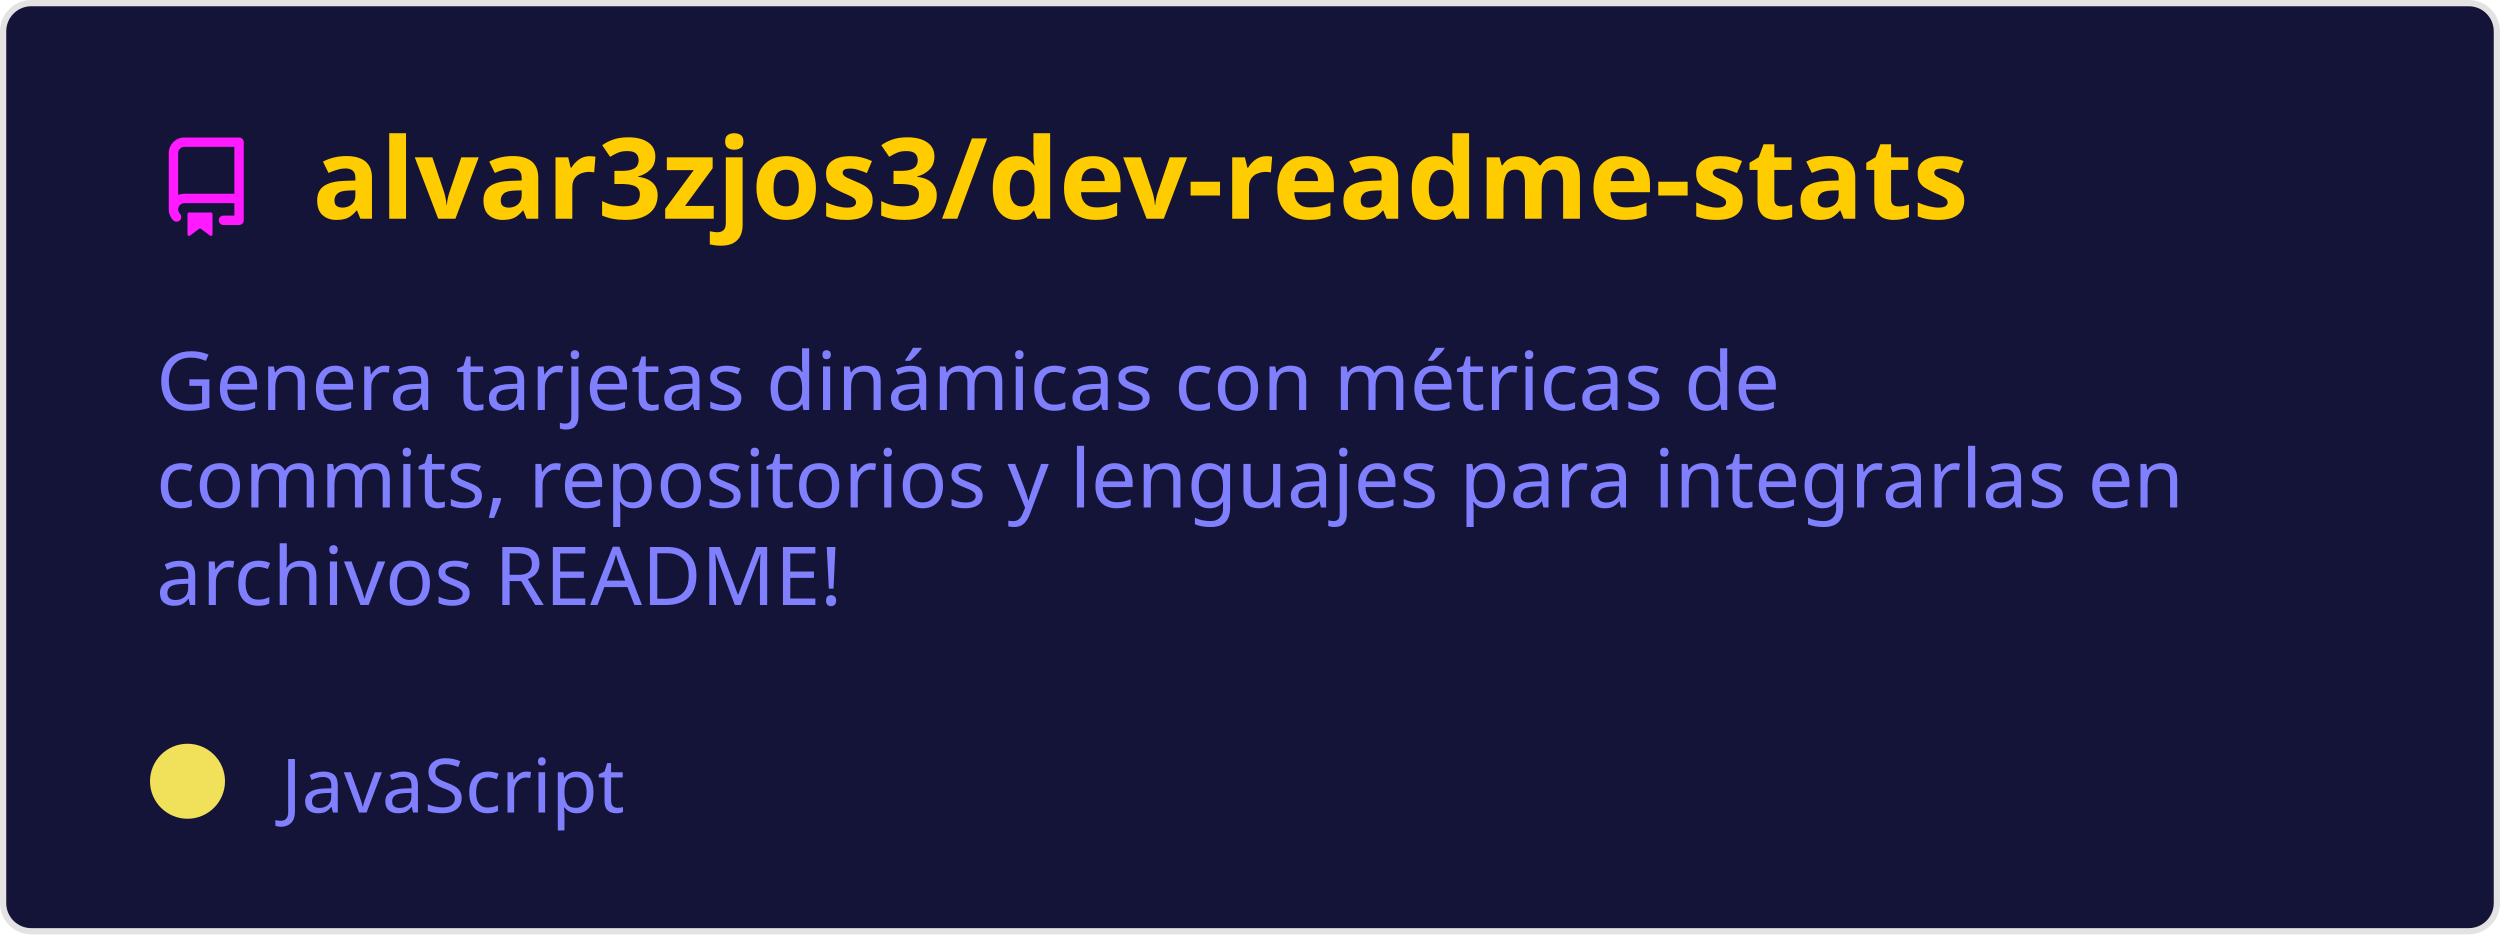
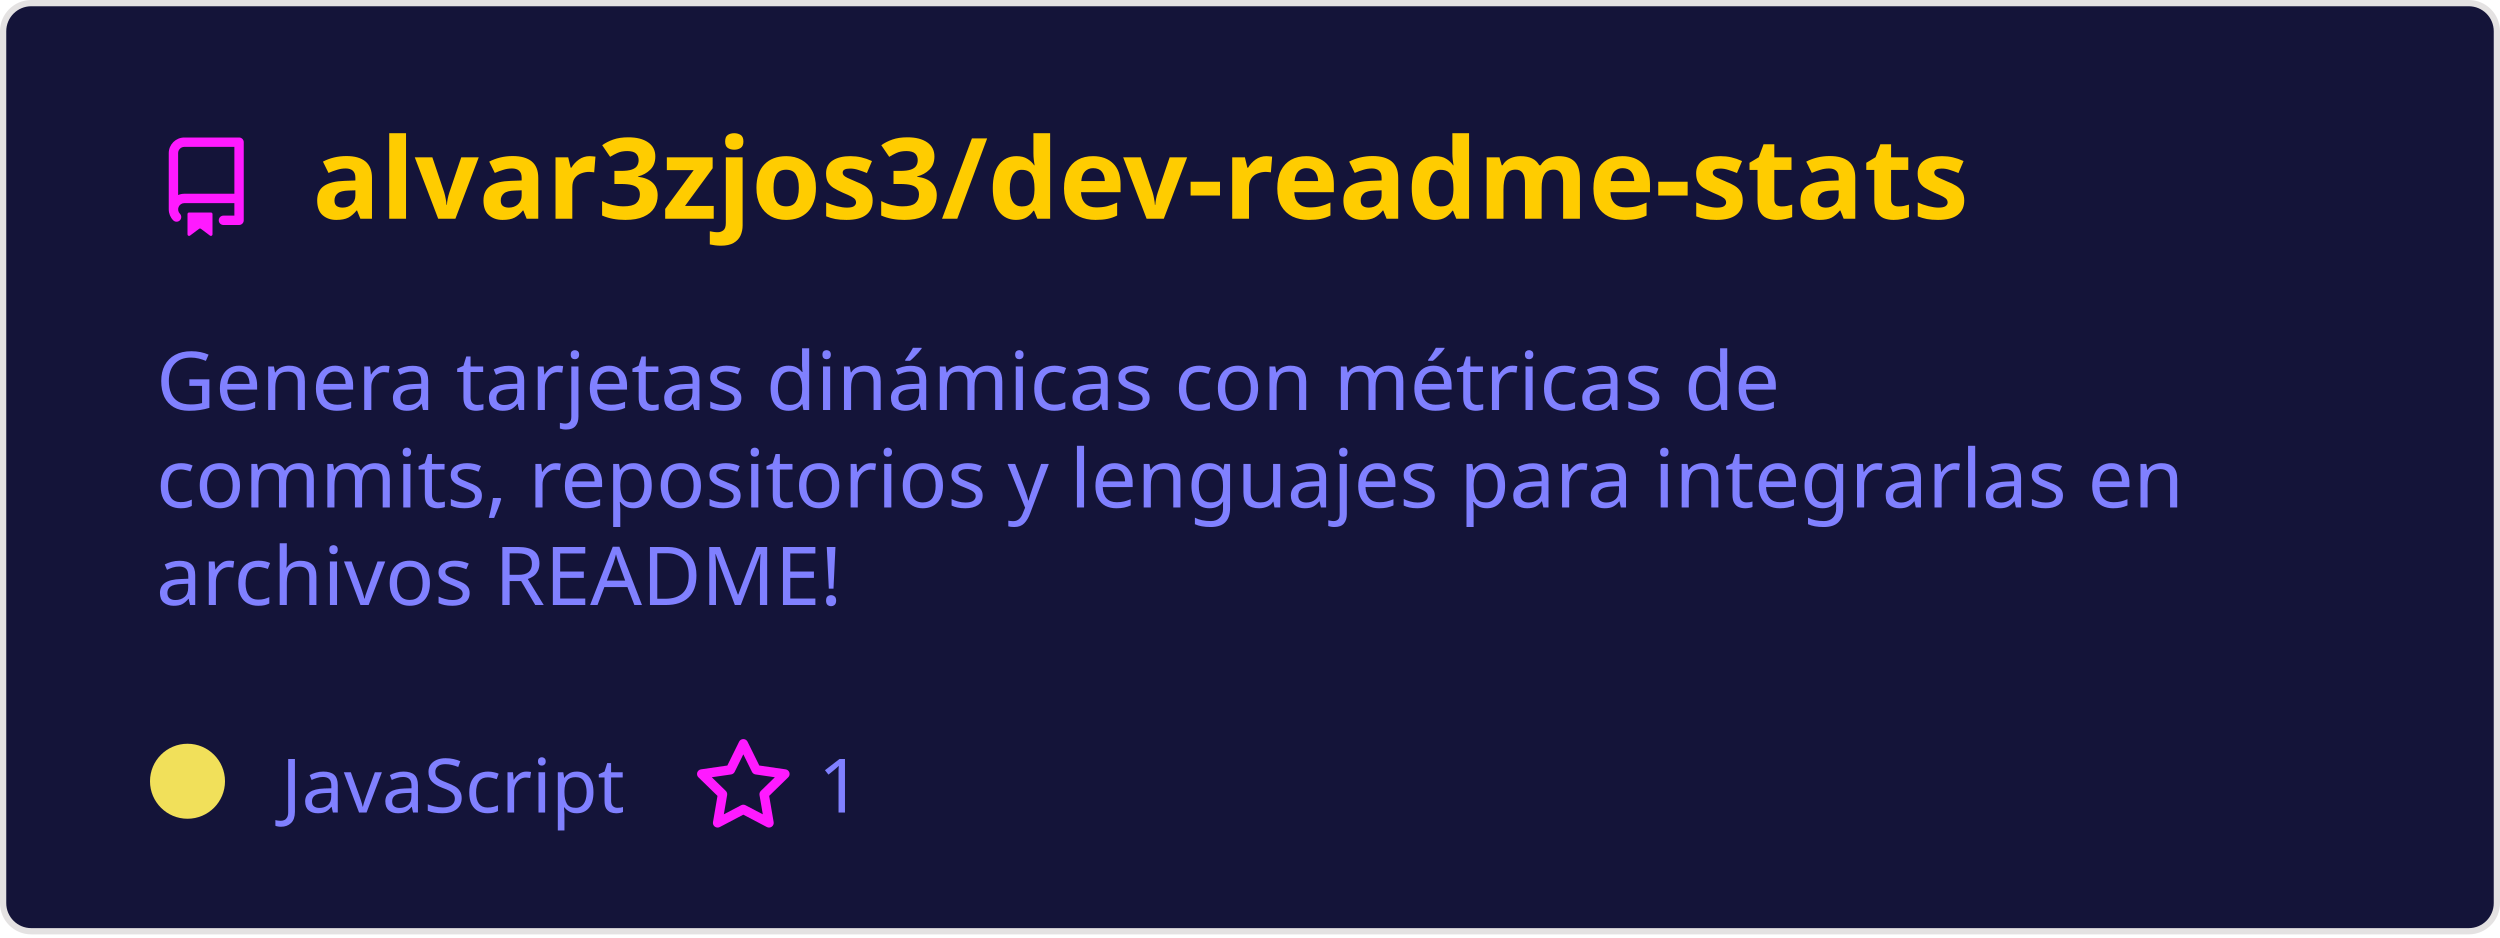
<svg xmlns="http://www.w3.org/2000/svg" width="400" height="150" viewBox="0 0 400 150" fill="none" role="img" aria-labelledby="descId">
  <style>
          .header {
            font: 600 18px 'Segoe UI', Ubuntu, Sans-Serif;
            fill: #ffcc00;
            animation: fadeInAnimation 0.8s ease-in-out forwards;
          }
          @supports(-moz-appearance: auto) {
            /* Selector detects Firefox */
            .header { font-size: 15.5px; }
          }
          
    .description { font: 400 13px 'Segoe UI', Ubuntu, Sans-Serif; fill: #8080ff }
    .gray { font: 400 12px 'Segoe UI', Ubuntu, Sans-Serif; fill: #8080ff }
    .icon { fill: #ff1aff }
    .badge { font: 600 11px 'Segoe UI', Ubuntu, Sans-Serif; }
    .badge rect { opacity: 0.2 }
  

          
      /* Animations */
      @keyframes scaleInAnimation {
        from {
          transform: translate(-5px, 5px) scale(0);
        }
        to {
          transform: translate(-5px, 5px) scale(1);
        }
      }
      @keyframes fadeInAnimation {
        from {
          opacity: 0;
        }
        to {
          opacity: 1;
        }
      }
    
          * { animation-duration: 0s !important; animation-delay: 0s !important; }
        </style>
  <rect data-testid="card-bg" x="0.5" y="0.5" rx="4.5" height="99%" stroke="#e4e2e2" width="399" fill="#141439" stroke-opacity="1" />
  <g data-testid="card-title" transform="translate(25, 35)">
    <g transform="translate(0, 0)">
      <svg class="icon" x="0" y="-13" viewBox="0 0 16 16" version="1.1" width="16" height="16">
        <path fill-rule="evenodd" d="M2 2.5A2.5 2.5 0 014.5 0h8.75a.75.75 0 01.75.75v12.5a.75.75 0 01-.75.75h-2.5a.75.75 0 110-1.5h1.75v-2h-8a1 1 0 00-.714 1.7.75.75 0 01-1.072 1.05A2.495 2.495 0 012 11.5v-9zm10.5-1V9h-8c-.356 0-.694.074-1 .208V2.5a1 1 0 011-1h8zM5 12.25v3.25a.25.25 0 00.4.2l1.45-1.087a.25.25 0 01.3 0L8.6 15.7a.25.25 0 00.4-.2v-3.25a.25.25 0 00-.25-.25h-3.5a.25.25 0 00-.25.25z" />
      </svg>
    </g>
    <g transform="translate(25, 0)">
      <text x="0" y="0" class="header" data-testid="header">alvar3zjos3/dev-readme-stats</text>
    </g>
  </g>
  <g data-testid="main-card-body" transform="translate(0, 55)">
    <text class="description" x="25" y="-5">
      <tspan dy="1.2em" x="25">Genera tarjetas dinámicas con métricas de</tspan>
      <tspan dy="1.2em" x="25">commits, repositorios y lenguajes para integrarlas en</tspan>
      <tspan dy="1.2em" x="25">archivos README!</tspan>
    </text>
    <g transform="translate(30, 75)">
      <g transform="translate(0, 0)">
        <g data-testid="primary-lang">
          <circle data-testid="lang-color" cx="0" cy="-5" r="6" fill="#f1e05a" />
          <text data-testid="lang-name" class="gray" x="15">JavaScript</text>
        </g>
      </g>
+       <g transform="translate(80.93125, 0)">
+         <g transform="translate(0, 0)">
+           <svg class="icon" y="-12" viewBox="0 0 16 16" version="1.1" width="16" height="16">
+             <path fill-rule="evenodd" d="M8 .25a.75.75 0 01.673.418l1.882 3.815 4.21.612a.75.75 0 01.416 1.279l-3.046 2.97.719 4.192a.75.75 0 01-1.088.791L8 12.347l-3.766 1.98a.75.75 0 01-1.088-.79l.72-4.194L.818 6.374a.75.75 0 01.416-1.28l4.21-.611L7.327.668A.75.75 0 018 .25zm0 2.445L6.615 5.5a.75.75 0 01-.564.41l-3.097.45 2.24 2.184a.75.75 0 01.216.664l-.528 3.084 2.769-1.456a.75.75 0 01.698 0l2.77 1.456-.53-3.084a.75.75 0 01.216-.664l2.24-2.183-3.096-.45a.75.75 0 01-.564-.41L8 2.694v.001z" />
+           </svg>
+         </g>
+         <g transform="translate(20, 0)">
+           <text data-testid="stargazers" class="gray">1</text>
+         </g>
+       </g>
    </g>
  </g>
</svg>
